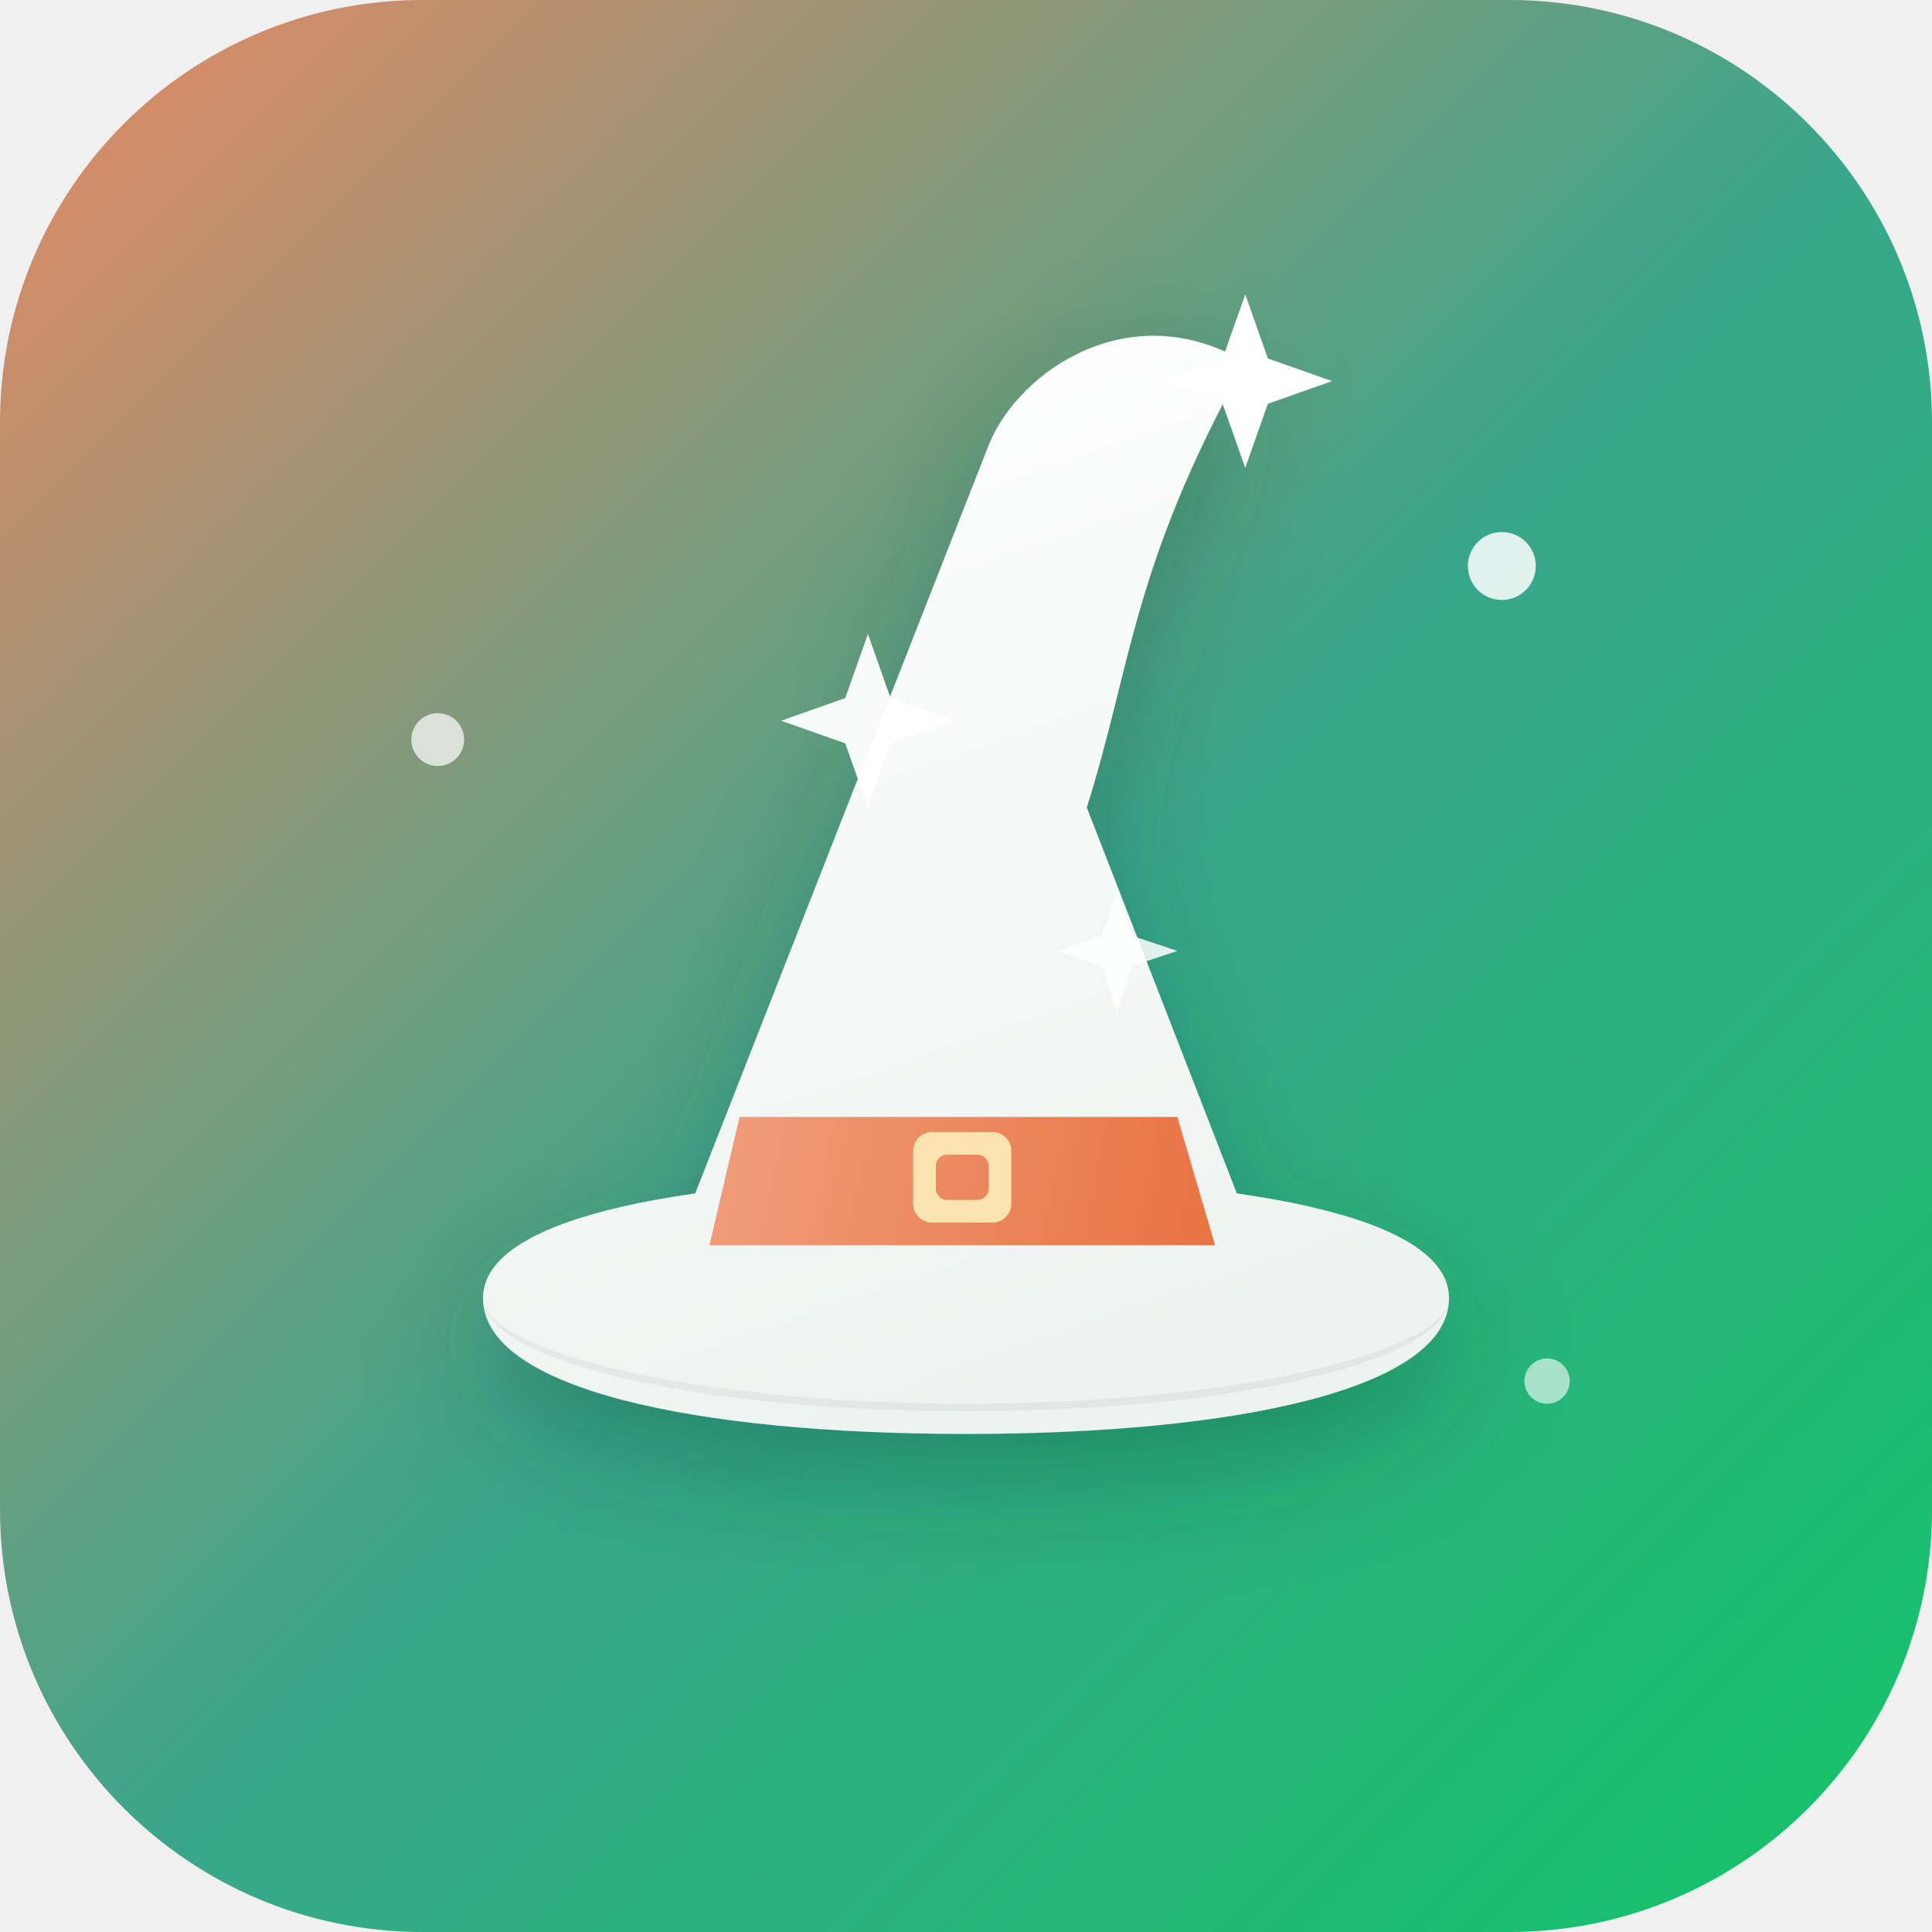
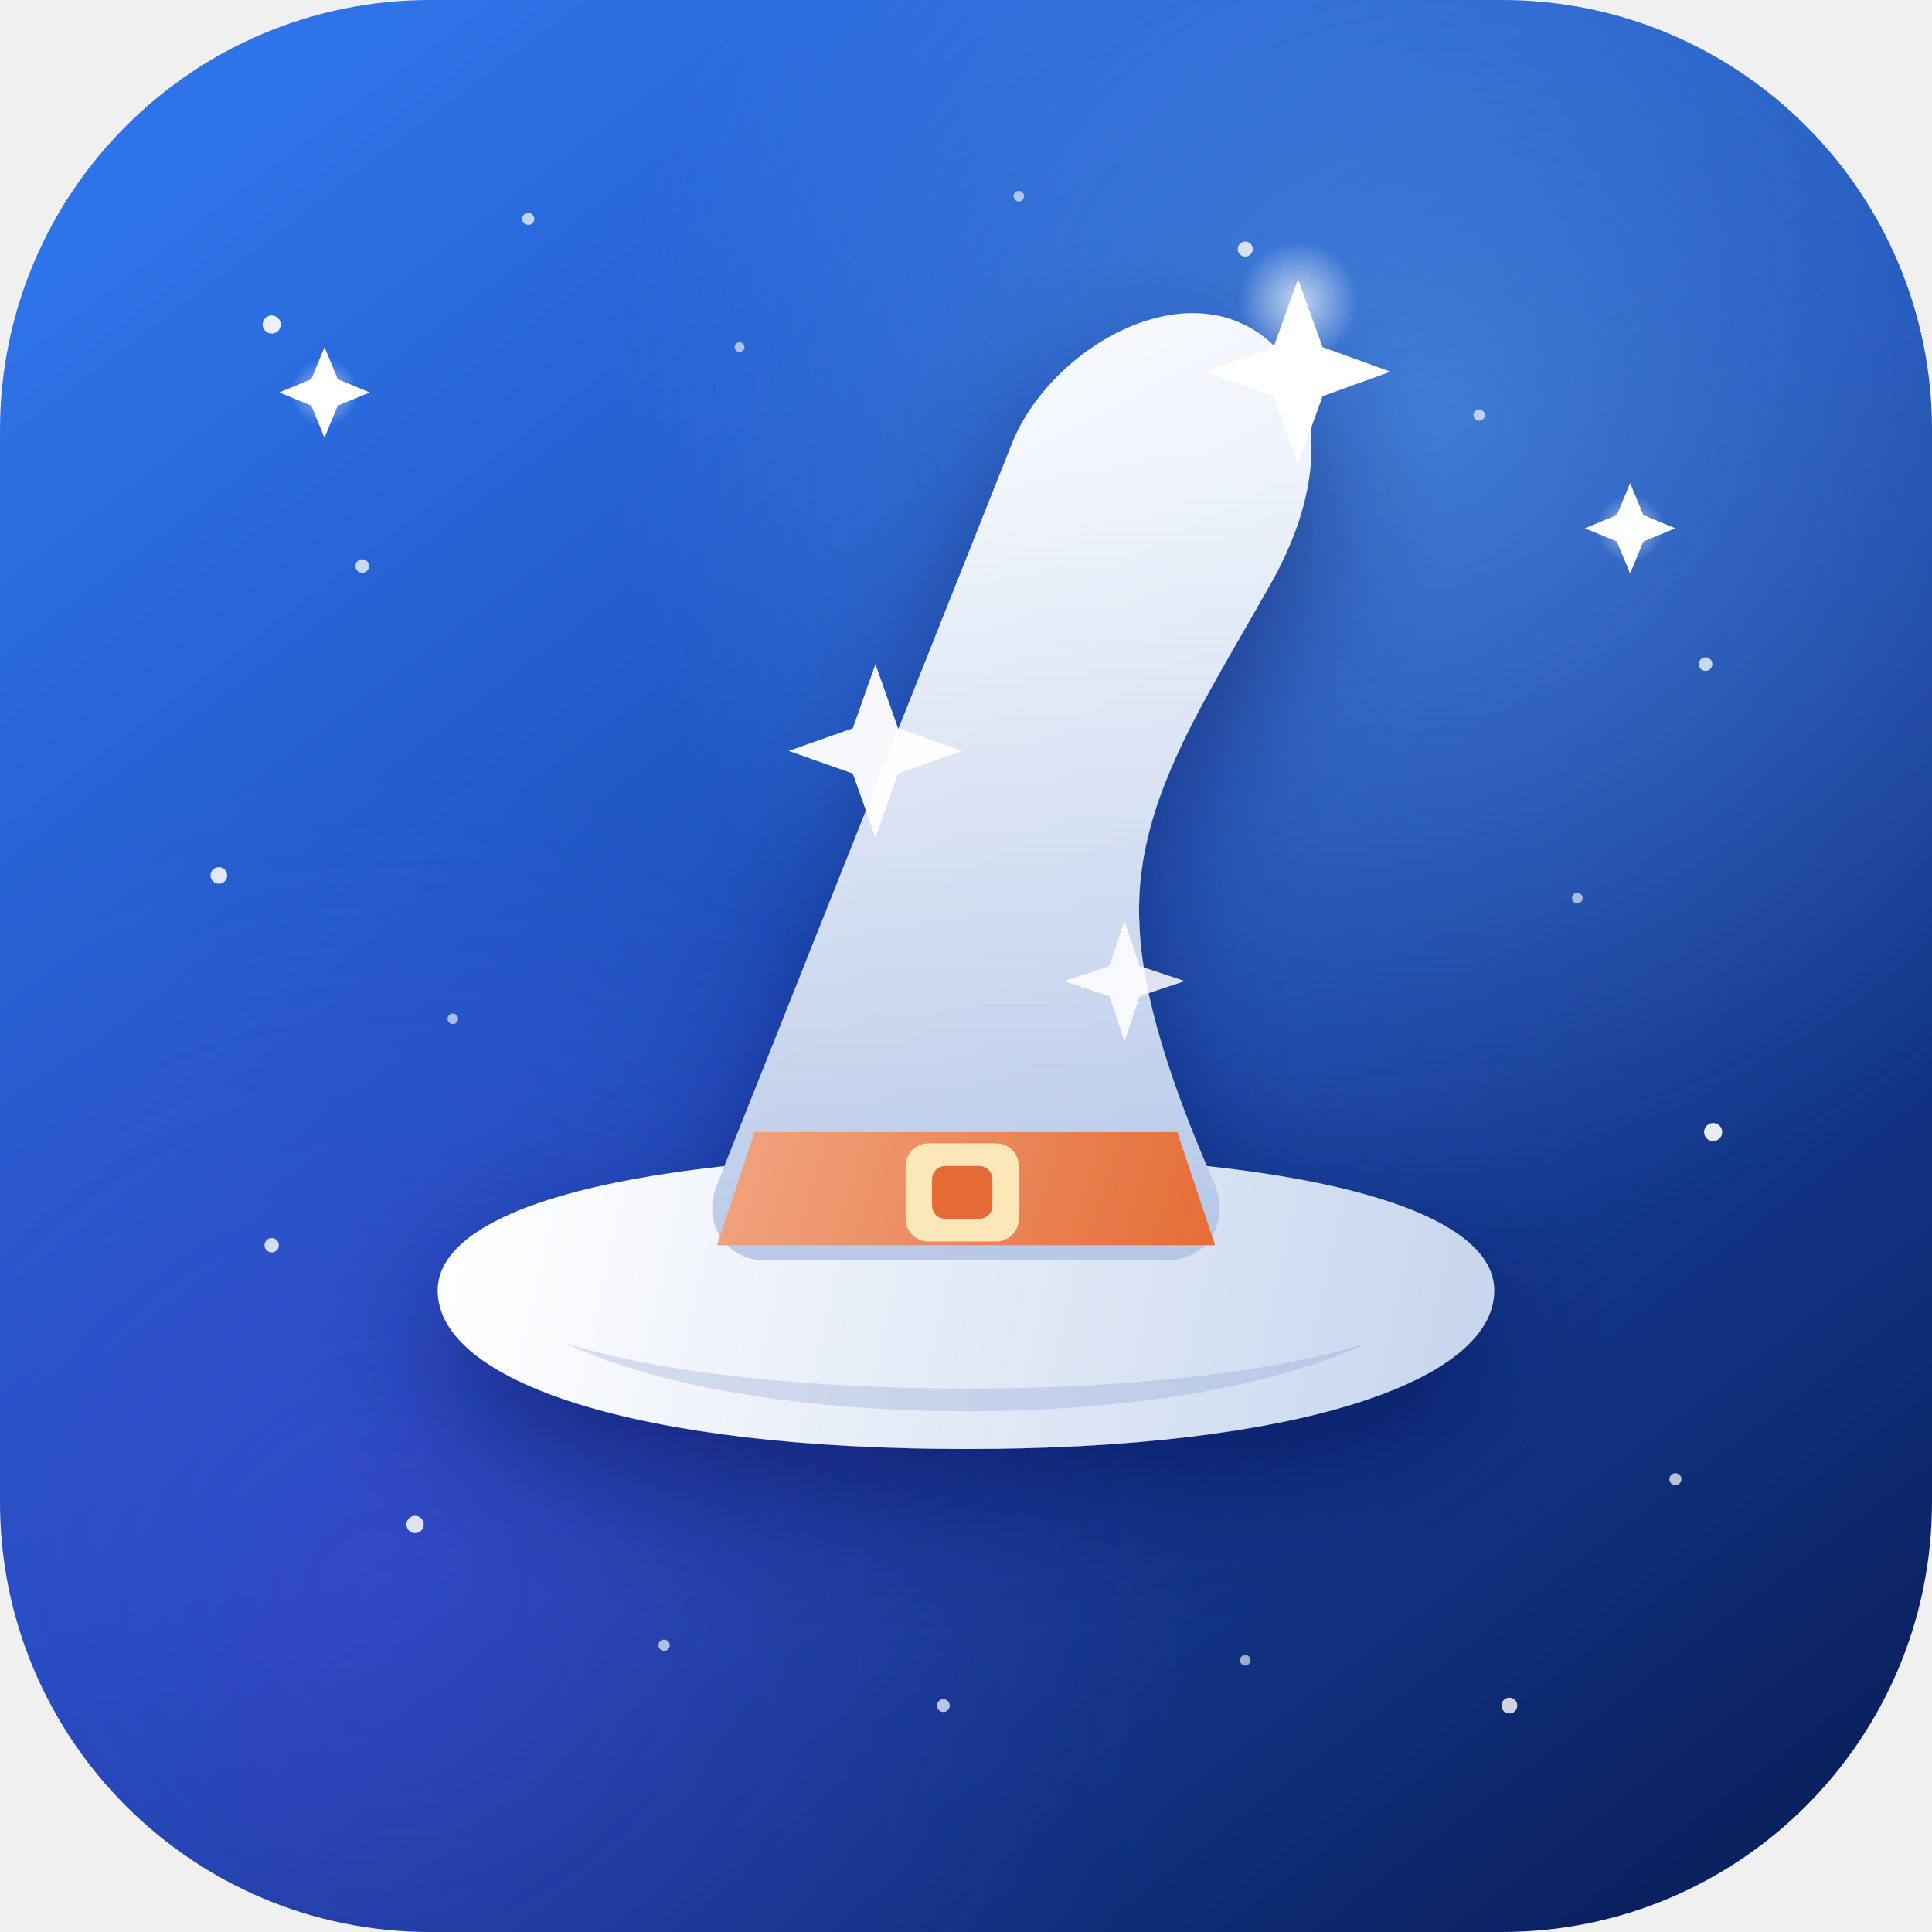
<svg xmlns="http://www.w3.org/2000/svg" width="512" height="512" viewBox="0 0 512 512" fill="none">
  <defs>
-     <linearGradient id="bg" x1="0" y1="0" x2="512" y2="512" gradientUnits="userSpaceOnUse">
-       <stop offset="0" stop-color="#E8825C" />
-       <stop offset="0.52" stop-color="#2FA285" />
-       <stop offset="1" stop-color="#07C160" />
+     <linearGradient id="bg" x1="80" y1="24" x2="440" y2="500" gradientUnits="userSpaceOnUse">
+       <stop offset="0" stop-color="#2F73E8" />
+       <stop offset="0.5" stop-color="#1B4BB5" />
+       <stop offset="1" stop-color="#0A2160" />
    </linearGradient>
-     <linearGradient id="hat" x1="200" y1="70" x2="300" y2="360" gradientUnits="userSpaceOnUse">
+     <radialGradient id="nebula" cx="0.74" cy="0.22" r="0.7">
+       <stop offset="0" stop-color="#7FC8FF" stop-opacity="0.35" />
+       <stop offset="0.6" stop-color="#7FC8FF" stop-opacity="0" />
+     </radialGradient>
+     <radialGradient id="nebula2" cx="0.2" cy="0.82" r="0.6">
+       <stop offset="0" stop-color="#6E4BFF" stop-opacity="0.28" />
+       <stop offset="0.7" stop-color="#6E4BFF" stop-opacity="0" />
+     </radialGradient>
+     <linearGradient id="hat" x1="180" y1="72" x2="320" y2="336" gradientUnits="userSpaceOnUse">
      <stop offset="0" stop-color="#FFFFFF" />
-       <stop offset="1" stop-color="#EDF3F0" />
+       <stop offset="1" stop-color="#D7E3F7" />
    </linearGradient>
-     <linearGradient id="band" x1="180" y1="300" x2="330" y2="330" gradientUnits="userSpaceOnUse">
-       <stop offset="0" stop-color="#F0A07E" />
-       <stop offset="1" stop-color="#E8703F" />
+     <linearGradient id="hatShade" x1="256" y1="120" x2="256" y2="336" gradientUnits="userSpaceOnUse">
+       <stop offset="0" stop-color="#8FA9D6" stop-opacity="0" />
+       <stop offset="1" stop-color="#7E97CC" stop-opacity="0.38" />
    </linearGradient>
-     <filter id="soft" x="-25%" y="-25%" width="150%" height="150%">
-       <feDropShadow dx="0" dy="12" stdDeviation="16" flood-color="#0B3B2E" flood-opacity="0.30" />
+     <linearGradient id="brim" x1="120" y1="330" x2="392" y2="392" gradientUnits="userSpaceOnUse">
+       <stop offset="0" stop-color="#FFFFFF" />
+       <stop offset="1" stop-color="#C6D5EE" />
+     </linearGradient>
+     <linearGradient id="band" x1="184" y1="292" x2="326" y2="336" gradientUnits="userSpaceOnUse">
+       <stop offset="0" stop-color="#F2A985" />
+       <stop offset="1" stop-color="#E56A34" />
+     </linearGradient>
+     <filter id="soft" x="-30%" y="-30%" width="160%" height="160%">
+       <feDropShadow dx="0" dy="14" stdDeviation="18" flood-color="#030F3A" flood-opacity="0.45" />
    </filter>
+     <radialGradient id="starGlow" cx="0.5" cy="0.5" r="0.5">
+       <stop offset="0" stop-color="#FFFFFF" />
+       <stop offset="1" stop-color="#FFFFFF" stop-opacity="0" />
+     </radialGradient>
  </defs>
-   <rect x="0" y="0" width="512" height="512" rx="112" fill="url(#bg)" />
-   <rect x="0" y="0" width="512" height="512" rx="112" fill="#FFFFFF" opacity="0.05" />
+   <rect width="512" height="512" rx="114" fill="url(#bg)" />
+   <rect width="512" height="512" rx="114" fill="url(#nebula)" />
+   <rect width="512" height="512" rx="114" fill="url(#nebula2)" />
+   <g fill="#FFFFFF">
+     <circle cx="72" cy="86" r="2.4" opacity="0.9" />
+     <circle cx="140" cy="58" r="1.6" opacity="0.7" />
+     <circle cx="196" cy="92" r="1.3" opacity="0.6" />
+     <circle cx="96" cy="150" r="1.8" opacity="0.75" />
+     <circle cx="58" cy="232" r="2.2" opacity="0.85" />
+     <circle cx="120" cy="270" r="1.4" opacity="0.6" />
+     <circle cx="72" cy="330" r="1.9" opacity="0.8" />
+     <circle cx="110" cy="404" r="2.3" opacity="0.85" />
+     <circle cx="176" cy="436" r="1.5" opacity="0.65" />
+     <circle cx="250" cy="452" r="1.7" opacity="0.7" />
+     <circle cx="330" cy="440" r="1.4" opacity="0.6" />
+     <circle cx="400" cy="452" r="2.1" opacity="0.8" />
+     <circle cx="444" cy="392" r="1.6" opacity="0.7" />
+     <circle cx="454" cy="300" r="2.4" opacity="0.9" />
+     <circle cx="418" cy="238" r="1.4" opacity="0.6" />
+     <circle cx="452" cy="176" r="1.8" opacity="0.75" />
+     <circle cx="392" cy="110" r="1.5" opacity="0.65" />
+     <circle cx="330" cy="66" r="2.0" opacity="0.8" />
+     <circle cx="270" cy="52" r="1.4" opacity="0.6" />
+   </g>
+   <g fill="#FFFFFF">
+     <circle cx="86" cy="104" r="9" fill="url(#starGlow)" opacity="0.6" />
+     <path d="M86 92 l3.5 8.5 8.5 3.5 -8.5 3.5 -3.5 8.5 -3.5 -8.5 -8.5 -3.5 8.5 -3.5 z" />
+     <circle cx="432" cy="140" r="9" fill="url(#starGlow)" opacity="0.6" />
+     <path d="M432 128 l3.5 8.5 8.5 3.5 -8.5 3.5 -3.5 8.5 -3.5 -8.5 -8.5 -3.5 8.5 -3.5 z" />
+     <circle cx="150" cy="360" r="7" fill="url(#starGlow)" opacity="0.5" />
+     <path d="M150 351 l2.8 6.5 6.5 2.8 -6.5 2.8 -2.8 6.5 -2.8 -6.5 -6.5 -2.8 6.5 -2.8 z" />
+   </g>
  <g filter="url(#soft)">
-     <path d="M330 96              C300 150 300 176 288 214              L330 322              C334 334 326 346 313 346              L199 346              C186 346 178 334 182 322              L262 118              C270 98 300 78 330 96 Z" fill="url(#hat)" />
-     <path d="M128 344              C128 322 184 312 256 312              C328 312 384 322 384 344              C384 368 328 380 256 380              C184 380 128 368 128 344 Z" fill="url(#hat)" />
-     <path d="M128 344 C128 358 184 372 256 372 C328 372 384 358 384 344              C384 360 330 374 256 374 C182 374 128 360 128 344 Z" fill="#0B3B2E" opacity="0.06" />
-     <path d="M196 296 L312 296 L322 330 L188 330 Z" fill="url(#band)" />
-     <rect x="242" y="300" width="26" height="24" rx="5" fill="#FBE3B0" />
-     <rect x="248" y="306" width="14" height="12" rx="3" fill="url(#band)" />
+     <path d="M116 342 C116 320 168 306 256 306 C344 306 396 320 396 342              C396 366 344 384 256 384 C168 384 116 366 116 342 Z" fill="url(#brim)" />
+     <path d="M338 92 C352 108 350 132 336 156 C318 188 300 214 302 246              C303 268 314 296 322 314 C326 324 320 334 309 334 L203 334              C192 334 186 324 190 314 L268 118 C278 92 316 70 338 92 Z" fill="url(#hat)" />
+     <path d="M338 92 C352 108 350 132 336 156 C318 188 300 214 302 246              C303 268 314 296 322 314 C326 324 320 334 309 334 L203 334              C192 334 186 324 190 314 L268 118 C278 92 316 70 338 92 Z" fill="url(#hatShade)" />
+     <path d="M200 300 L312 300 L322 330 L190 330 Z" fill="url(#band)" />
+     <rect x="240" y="303" width="30" height="26" rx="6" fill="#FCE7B8" />
+     <rect x="247" y="309" width="16" height="14" rx="3.5" fill="#E56A34" />
+     <path d="M150 356 C200 372 312 372 362 356 C312 380 200 380 150 356 Z" fill="#7E97CC" opacity="0.28" />
  </g>
-   <path d="M330 78 l6 17 17 6 -17 6 -6 17 -6 -17 -17 -6 17 -6 z" fill="#FFFFFF" />
+   <circle cx="344" cy="80" r="16" fill="url(#starGlow)" opacity="0.7" />
+   <path d="M344 74 l6.5 18 18 6.5 -18 6.5 -6.5 18 -6.5 -18 -18 -6.5 18 -6.5 z" fill="#FFFFFF" />
  <g fill="#FFFFFF">
-     <path d="M230 168 l6 17 17 6 -17 6 -6 17 -6 -17 -17 -6 17 -6 z" opacity="0.95" />
-     <path d="M296 236 l4 12 12 4 -12 4 -4 12 -4 -12 -12 -4 12 -4 z" opacity="0.85" />
+     <path d="M232 176 l6 17 17 6 -17 6 -6 17 -6 -17 -17 -6 17 -6 z" opacity="0.96" />
+     <path d="M298 244 l4 12 12 4 -12 4 -4 12 -4 -12 -12 -4 12 -4 z" opacity="0.85" />
  </g>
-   <circle cx="398" cy="150" r="9" fill="#FFFFFF" opacity="0.85" />
-   <circle cx="116" cy="196" r="7" fill="#FFFFFF" opacity="0.7" />
-   <circle cx="410" cy="366" r="6" fill="#FFFFFF" opacity="0.6" />
</svg>
